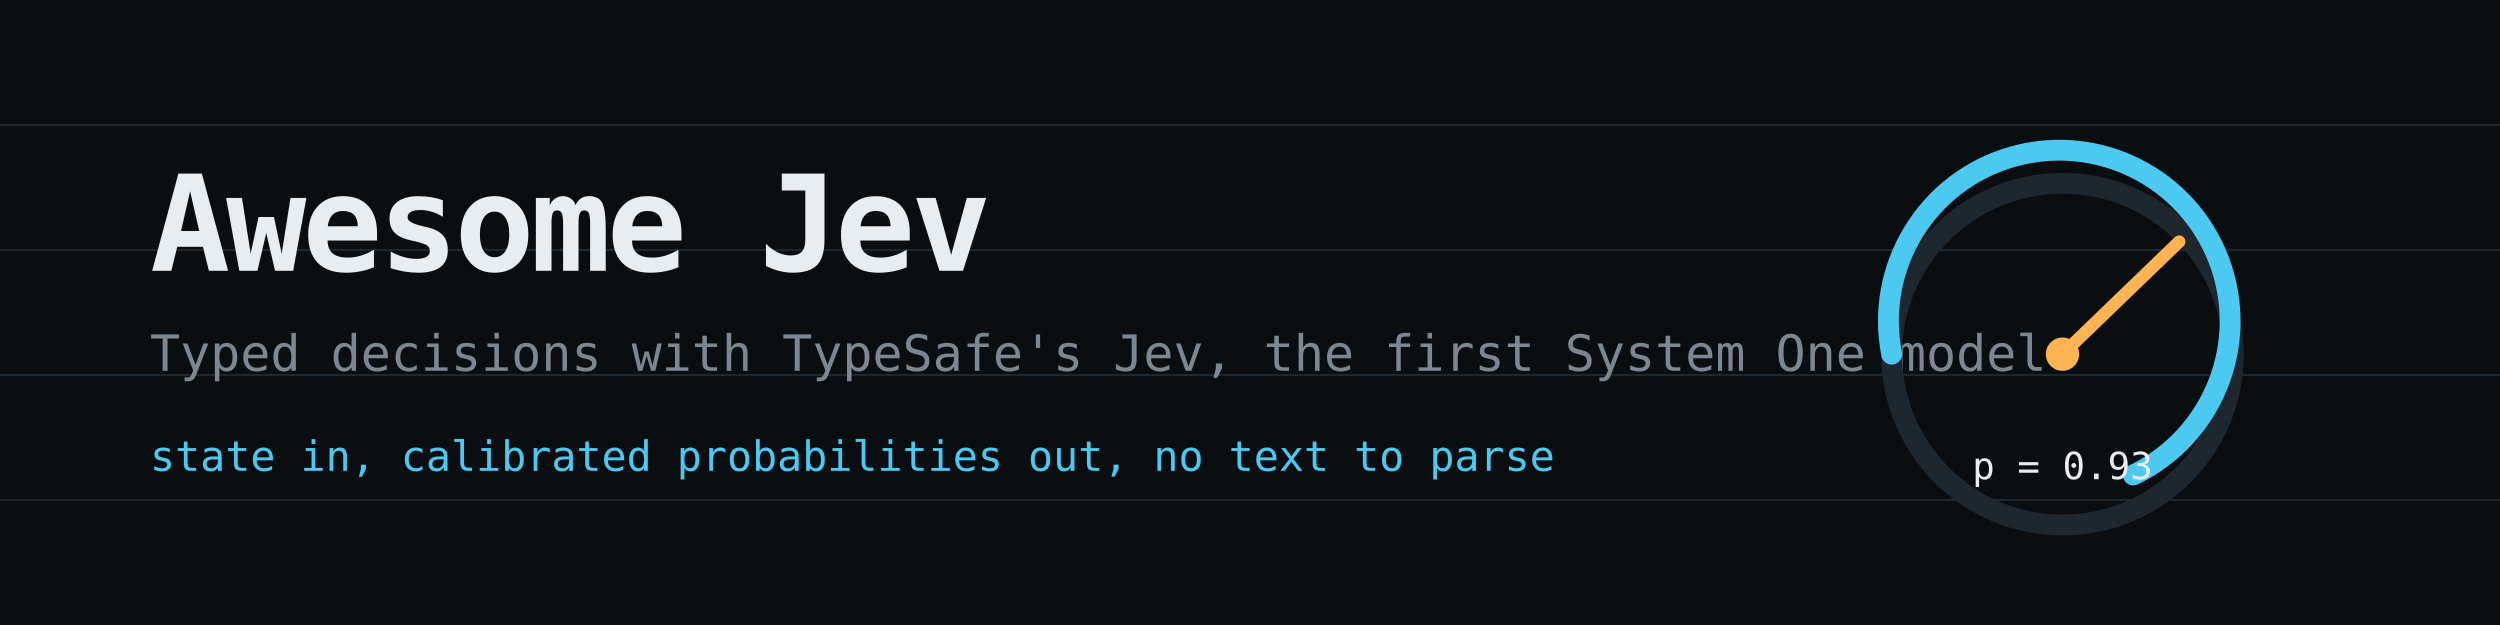
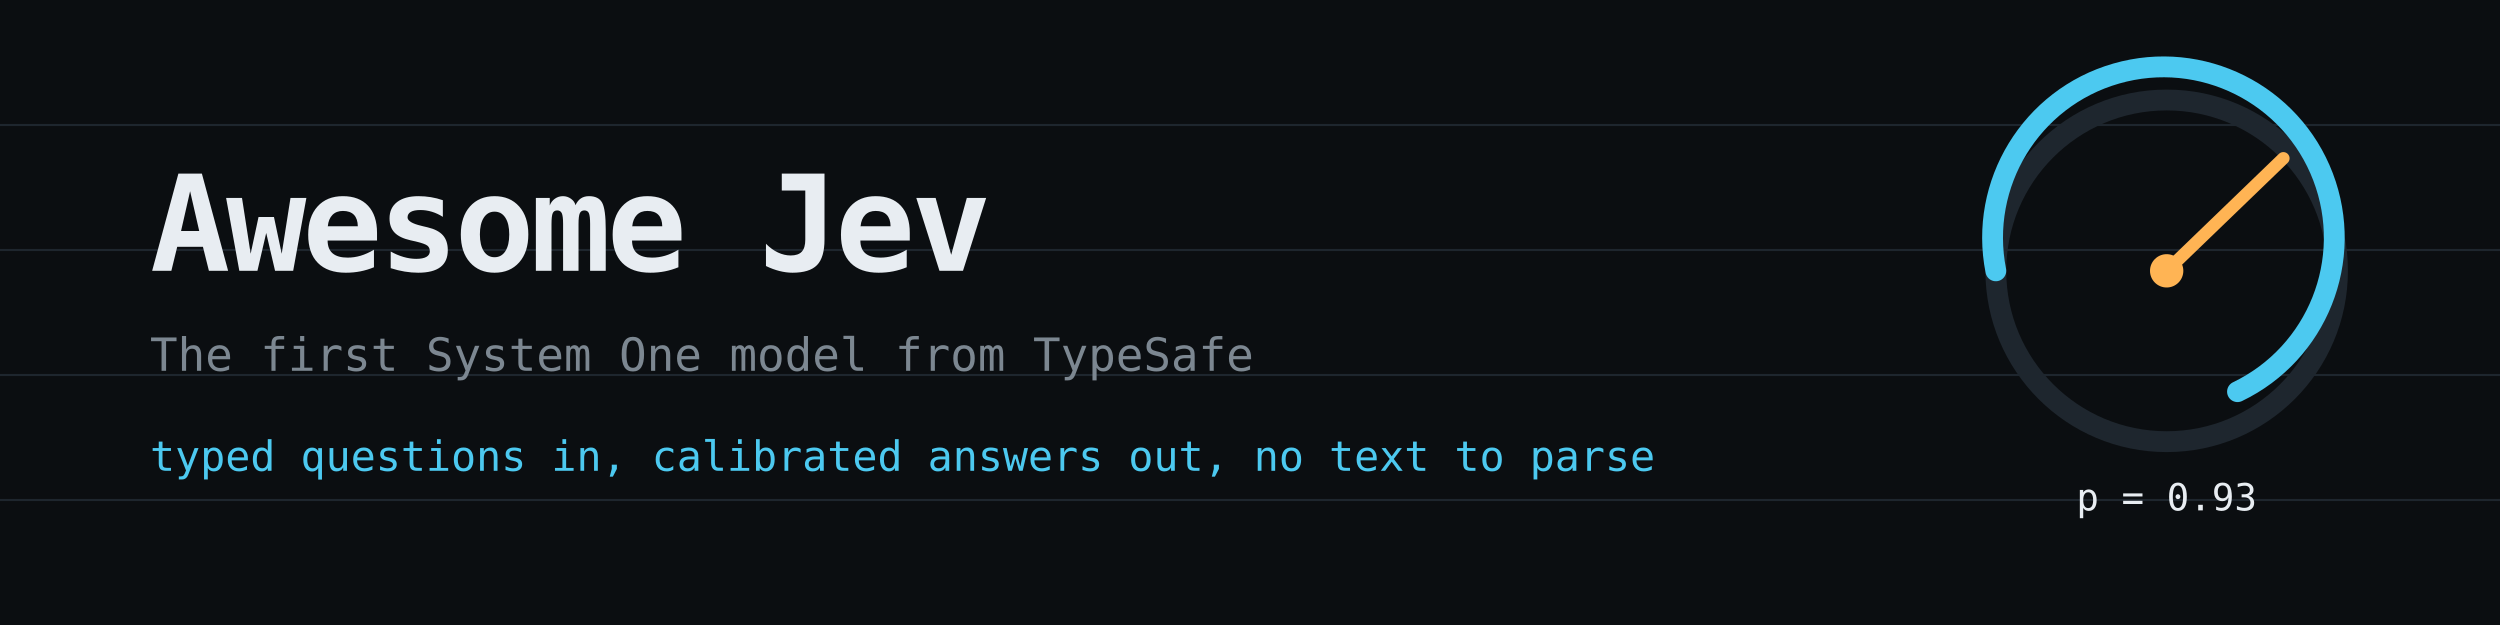
<svg xmlns="http://www.w3.org/2000/svg" width="1200" height="300" viewBox="0 0 1200 300" role="img" aria-label="Awesome Jev: typed decisions, System One">
  <rect width="1200" height="300" fill="#0B0E11" />
  <g stroke="#1E262E" stroke-width="1">
    <path d="M0 60H1200M0 120H1200M0 180H1200M0 240H1200" />
  </g>
  <g fill="#E8EDF2" font-family="ui-monospace, SFMono-Regular, Menlo, monospace">
    <text x="72" y="130" font-size="64" font-weight="700" letter-spacing="-2">Awesome Jev</text>
-     <text x="72" y="178" font-size="24" fill="#7C8791">Typed decisions with TypeSafe's Jev, the first System One model</text>
-     <text x="72" y="226" font-size="20" fill="#4CC9F0">state in, calibrated probabilities out, no text to parse</text>
+     <text x="72" y="178" font-size="22" fill="#7C8791">The first System One model from TypeSafe</text>
+     <text x="72" y="226" font-size="20" fill="#4CC9F0">typed questions in, calibrated answers out, no text to parse</text>
  </g>
-   <g transform="translate(900 80)">
+   <g transform="translate(950 40)">
    <circle cx="90" cy="90" r="82" fill="none" stroke="#1E262E" stroke-width="10" />
    <path d="M90 90 m-82 0 a82 82 0 1 1 116 58" fill="none" stroke="#4CC9F0" stroke-width="10" stroke-linecap="round" />
    <line x1="90" y1="90" x2="146" y2="36" stroke="#FFB454" stroke-width="6" stroke-linecap="round" />
    <circle cx="90" cy="90" r="8" fill="#FFB454" />
-     <text x="90" y="150" text-anchor="middle" font-family="ui-monospace, Menlo, monospace" font-size="18" fill="#E8EDF2">p = 0.93</text>
+     <text x="90" y="205" text-anchor="middle" font-family="ui-monospace, Menlo, monospace" font-size="18" fill="#E8EDF2">p = 0.93</text>
  </g>
</svg>
